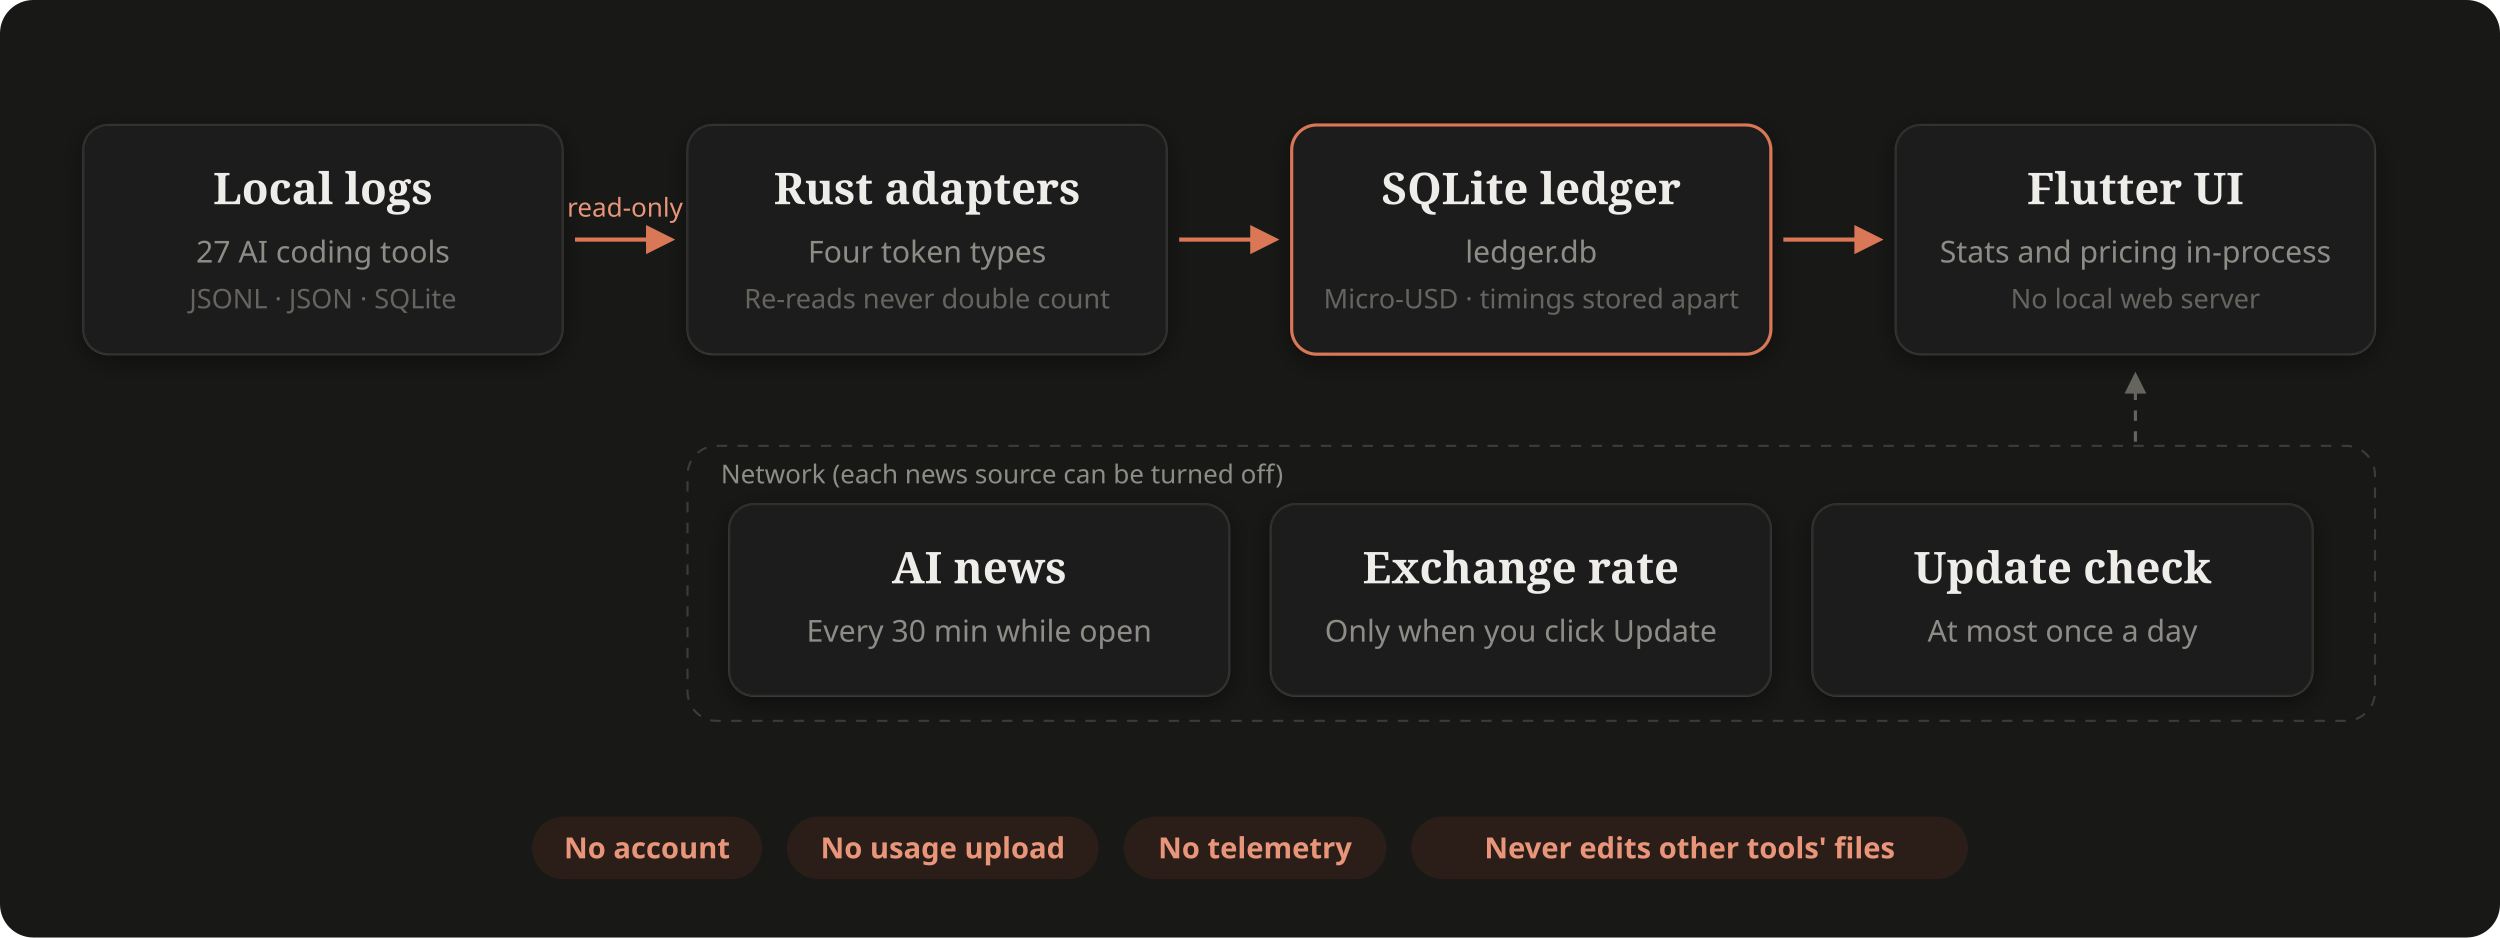
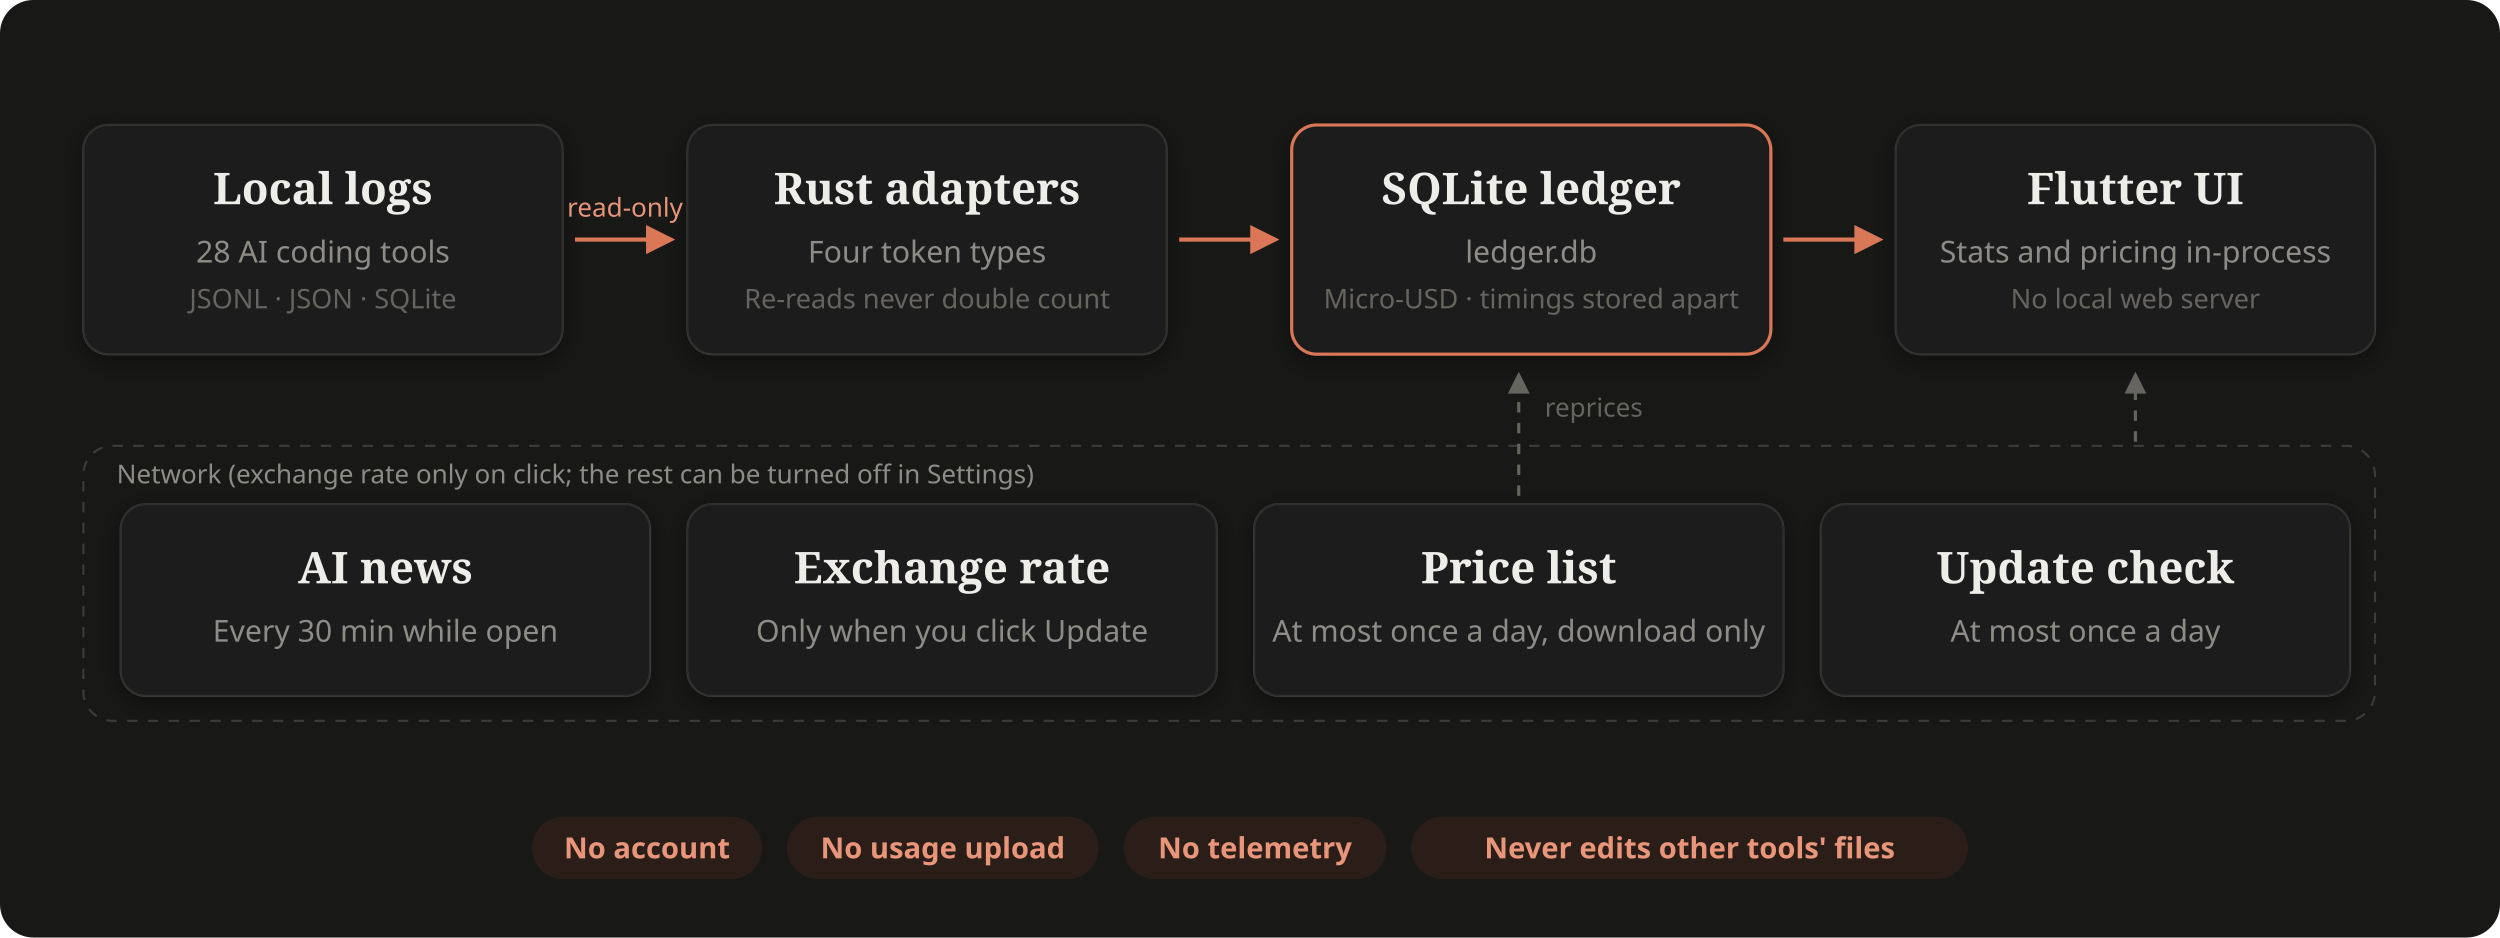
<svg xmlns="http://www.w3.org/2000/svg" viewBox="0 0 1200 450" width="1200" height="450" role="img">
  <rect width="1200" height="450" rx="16" fill="#181817" />
  <defs>
    <marker id="hA" viewBox="0 0 10 10" refX="8.5" refY="5" markerWidth="7" markerHeight="7" orient="auto-start-reverse">
      <path d="M0 0L10 5L0 10z" fill="#d97757" />
    </marker>
    <marker id="mA" viewBox="0 0 10 10" refX="8.5" refY="5" markerWidth="7" markerHeight="7" orient="auto-start-reverse">
      <path d="M0 0L10 5L0 10z" fill="#66645f" />
    </marker>
    <filter id="sA" x="-10%" y="-20%" width="120%" height="150%">
      <feDropShadow dx="0" dy="3" stdDeviation="6" flood-color="#000" flood-opacity="0.45" />
    </filter>
  </defs>
  <rect x="40" y="60" width="230" height="110" rx="12" fill="#1e1e1c" stroke="rgba(255,255,255,.08)" stroke-width="1" filter="url(#sA)" />
  <text x="155" y="98" text-anchor="middle" font-family="'Noto Serif SC','Source Han Serif SC','Songti SC',Georgia,serif" font-size="21" font-weight="600" fill="#eeede9">Local logs</text>
-   <text x="155" y="126" text-anchor="middle" font-family="'Segoe UI','Microsoft YaHei','PingFang SC','Noto Sans SC',sans-serif" font-size="14.5" fill="#8e8c86">27 AI coding tools</text>
+   <text x="155" y="126" text-anchor="middle" font-family="'Segoe UI','Microsoft YaHei','PingFang SC','Noto Sans SC',sans-serif" font-size="14.5" fill="#8e8c86">28 AI coding tools</text>
  <text x="155" y="148" text-anchor="middle" font-family="'Segoe UI','Microsoft YaHei','PingFang SC','Noto Sans SC',sans-serif" font-size="13" fill="#66645f">JSONL · JSON · SQLite</text>
  <rect x="330" y="60" width="230" height="110" rx="12" fill="#1e1e1c" stroke="rgba(255,255,255,.08)" stroke-width="1" filter="url(#sA)" />
  <text x="445" y="98" text-anchor="middle" font-family="'Noto Serif SC','Source Han Serif SC','Songti SC',Georgia,serif" font-size="21" font-weight="600" fill="#eeede9">Rust adapters</text>
  <text x="445" y="126" text-anchor="middle" font-family="'Segoe UI','Microsoft YaHei','PingFang SC','Noto Sans SC',sans-serif" font-size="14.5" fill="#8e8c86">Four token types</text>
  <text x="445" y="148" text-anchor="middle" font-family="'Segoe UI','Microsoft YaHei','PingFang SC','Noto Sans SC',sans-serif" font-size="13" fill="#66645f">Re-reads never double count</text>
  <rect x="620" y="60" width="230" height="110" rx="12" fill="#1e1e1c" stroke="#d97757" stroke-width="1.5" filter="url(#sA)" />
  <text x="735" y="98" text-anchor="middle" font-family="'Noto Serif SC','Source Han Serif SC','Songti SC',Georgia,serif" font-size="21" font-weight="600" fill="#eeede9">SQLite ledger</text>
  <text x="735" y="126" text-anchor="middle" font-family="'Segoe UI','Microsoft YaHei','PingFang SC','Noto Sans SC',sans-serif" font-size="14.5" fill="#8e8c86">ledger.db</text>
  <text x="735" y="148" text-anchor="middle" font-family="'Segoe UI','Microsoft YaHei','PingFang SC','Noto Sans SC',sans-serif" font-size="13" fill="#66645f">Micro-USD · timings stored apart</text>
  <rect x="910" y="60" width="230" height="110" rx="12" fill="#1e1e1c" stroke="rgba(255,255,255,.08)" stroke-width="1" filter="url(#sA)" />
  <text x="1025" y="98" text-anchor="middle" font-family="'Noto Serif SC','Source Han Serif SC','Songti SC',Georgia,serif" font-size="21" font-weight="600" fill="#eeede9">Flutter UI</text>
  <text x="1025" y="126" text-anchor="middle" font-family="'Segoe UI','Microsoft YaHei','PingFang SC','Noto Sans SC',sans-serif" font-size="14.5" fill="#8e8c86">Stats and pricing in-process</text>
  <text x="1025" y="148" text-anchor="middle" font-family="'Segoe UI','Microsoft YaHei','PingFang SC','Noto Sans SC',sans-serif" font-size="13" fill="#66645f">No local web server</text>
  <path d="M276 115H322" fill="none" stroke="#d97757" stroke-width="2" marker-end="url(#hA)" />
  <text x="300" y="104" text-anchor="middle" font-family="'Segoe UI','Microsoft YaHei','PingFang SC','Noto Sans SC',sans-serif" font-size="12.5" fill="#e8957a">read-only</text>
  <path d="M566 115H612" fill="none" stroke="#d97757" stroke-width="2" marker-end="url(#hA)" />
  <path d="M856 115H902" fill="none" stroke="#d97757" stroke-width="2" marker-end="url(#hA)" />
-   <rect x="330" y="214" width="810" height="132" rx="14" fill="none" stroke="rgba(255,255,255,.16)" stroke-dasharray="5 5" />
-   <text x="346" y="232" font-family="'Segoe UI','Microsoft YaHei','PingFang SC','Noto Sans SC',sans-serif" font-size="12.5" fill="#8e8c86">Network (each news source can be turned off)</text>
-   <rect x="350" y="242" width="240" height="92" rx="12" fill="#1e1e1c" stroke="rgba(255,255,255,.08)" stroke-width="1" filter="url(#sA)" />
-   <text x="470" y="280" text-anchor="middle" font-family="'Noto Serif SC','Source Han Serif SC','Songti SC',Georgia,serif" font-size="21" font-weight="600" fill="#eeede9">AI news</text>
-   <text x="470" y="308" text-anchor="middle" font-family="'Segoe UI','Microsoft YaHei','PingFang SC','Noto Sans SC',sans-serif" font-size="14.5" fill="#8e8c86">Every 30 min while open</text>
-   <rect x="610" y="242" width="240" height="92" rx="12" fill="#1e1e1c" stroke="rgba(255,255,255,.08)" stroke-width="1" filter="url(#sA)" />
-   <text x="730" y="280" text-anchor="middle" font-family="'Noto Serif SC','Source Han Serif SC','Songti SC',Georgia,serif" font-size="21" font-weight="600" fill="#eeede9">Exchange rate</text>
-   <text x="730" y="308" text-anchor="middle" font-family="'Segoe UI','Microsoft YaHei','PingFang SC','Noto Sans SC',sans-serif" font-size="14.5" fill="#8e8c86">Only when you click Update</text>
-   <rect x="870" y="242" width="240" height="92" rx="12" fill="#1e1e1c" stroke="rgba(255,255,255,.08)" stroke-width="1" filter="url(#sA)" />
-   <text x="990" y="280" text-anchor="middle" font-family="'Noto Serif SC','Source Han Serif SC','Songti SC',Georgia,serif" font-size="21" font-weight="600" fill="#eeede9">Update check</text>
-   <text x="990" y="308" text-anchor="middle" font-family="'Segoe UI','Microsoft YaHei','PingFang SC','Noto Sans SC',sans-serif" font-size="14.5" fill="#8e8c86">At most once a day</text>
+   <rect x="40" y="214" width="1100" height="132" rx="14" fill="none" stroke="rgba(255,255,255,.16)" stroke-dasharray="5 5" />
+   <text x="56" y="232" font-family="'Segoe UI','Microsoft YaHei','PingFang SC','Noto Sans SC',sans-serif" font-size="12.5" fill="#8e8c86">Network (exchange rate only on click; the rest can be turned off in Settings)</text>
+   <rect x="58" y="242" width="254" height="92" rx="12" fill="#1e1e1c" stroke="rgba(255,255,255,.08)" stroke-width="1" filter="url(#sA)" />
+   <text x="185" y="280" text-anchor="middle" font-family="'Noto Serif SC','Source Han Serif SC','Songti SC',Georgia,serif" font-size="21" font-weight="600" fill="#eeede9">AI news</text>
+   <text x="185" y="308" text-anchor="middle" font-family="'Segoe UI','Microsoft YaHei','PingFang SC','Noto Sans SC',sans-serif" font-size="14.5" fill="#8e8c86">Every 30 min while open</text>
+   <rect x="330" y="242" width="254" height="92" rx="12" fill="#1e1e1c" stroke="rgba(255,255,255,.08)" stroke-width="1" filter="url(#sA)" />
+   <text x="457" y="280" text-anchor="middle" font-family="'Noto Serif SC','Source Han Serif SC','Songti SC',Georgia,serif" font-size="21" font-weight="600" fill="#eeede9">Exchange rate</text>
+   <text x="457" y="308" text-anchor="middle" font-family="'Segoe UI','Microsoft YaHei','PingFang SC','Noto Sans SC',sans-serif" font-size="14.5" fill="#8e8c86">Only when you click Update</text>
+   <rect x="602" y="242" width="254" height="92" rx="12" fill="#1e1e1c" stroke="rgba(255,255,255,.08)" stroke-width="1" filter="url(#sA)" />
+   <text x="729" y="280" text-anchor="middle" font-family="'Noto Serif SC','Source Han Serif SC','Songti SC',Georgia,serif" font-size="21" font-weight="600" fill="#eeede9">Price list</text>
+   <text x="729" y="308" text-anchor="middle" font-family="'Segoe UI','Microsoft YaHei','PingFang SC','Noto Sans SC',sans-serif" font-size="14.5" fill="#8e8c86">At most once a day, download only</text>
+   <rect x="874" y="242" width="254" height="92" rx="12" fill="#1e1e1c" stroke="rgba(255,255,255,.08)" stroke-width="1" filter="url(#sA)" />
+   <text x="1001" y="280" text-anchor="middle" font-family="'Noto Serif SC','Source Han Serif SC','Songti SC',Georgia,serif" font-size="21" font-weight="600" fill="#eeede9">Update check</text>
+   <text x="1001" y="308" text-anchor="middle" font-family="'Segoe UI','Microsoft YaHei','PingFang SC','Noto Sans SC',sans-serif" font-size="14.5" fill="#8e8c86">At most once a day</text>
+   <path d="M729 238V180" fill="none" stroke="#66645f" stroke-width="1.5" stroke-dasharray="5 5" marker-end="url(#mA)" />
+   <text x="765" y="200" text-anchor="middle" font-family="'Segoe UI','Microsoft YaHei','PingFang SC','Noto Sans SC',sans-serif" font-size="12.5" fill="#66645f">reprices</text>
  <path d="M1025 212V180" fill="none" stroke="#66645f" stroke-width="1.5" stroke-dasharray="5 5" marker-end="url(#mA)" />
  <rect x="255.36" y="392" width="110.4" height="30" rx="15" fill="#2b1e19" />
  <text x="310.56" y="412" text-anchor="middle" font-family="'Segoe UI','Microsoft YaHei','PingFang SC','Noto Sans SC',sans-serif" font-size="14" font-weight="600" fill="#e8957a">No account</text>
  <rect x="377.76" y="392" width="149.6" height="30" rx="15" fill="#2b1e19" />
  <text x="452.56" y="412" text-anchor="middle" font-family="'Segoe UI','Microsoft YaHei','PingFang SC','Noto Sans SC',sans-serif" font-size="14" font-weight="600" fill="#e8957a">No usage upload</text>
  <rect x="539.36" y="392" width="126.08" height="30" rx="15" fill="#2b1e19" />
  <text x="602.4" y="412" text-anchor="middle" font-family="'Segoe UI','Microsoft YaHei','PingFang SC','Noto Sans SC',sans-serif" font-size="14" font-weight="600" fill="#e8957a">No telemetry</text>
  <rect x="677.44" y="392" width="267.2" height="30" rx="15" fill="#2b1e19" />
  <text x="811.04" y="412" text-anchor="middle" font-family="'Segoe UI','Microsoft YaHei','PingFang SC','Noto Sans SC',sans-serif" font-size="14" font-weight="600" fill="#e8957a">Never edits other tools' files</text>
</svg>
